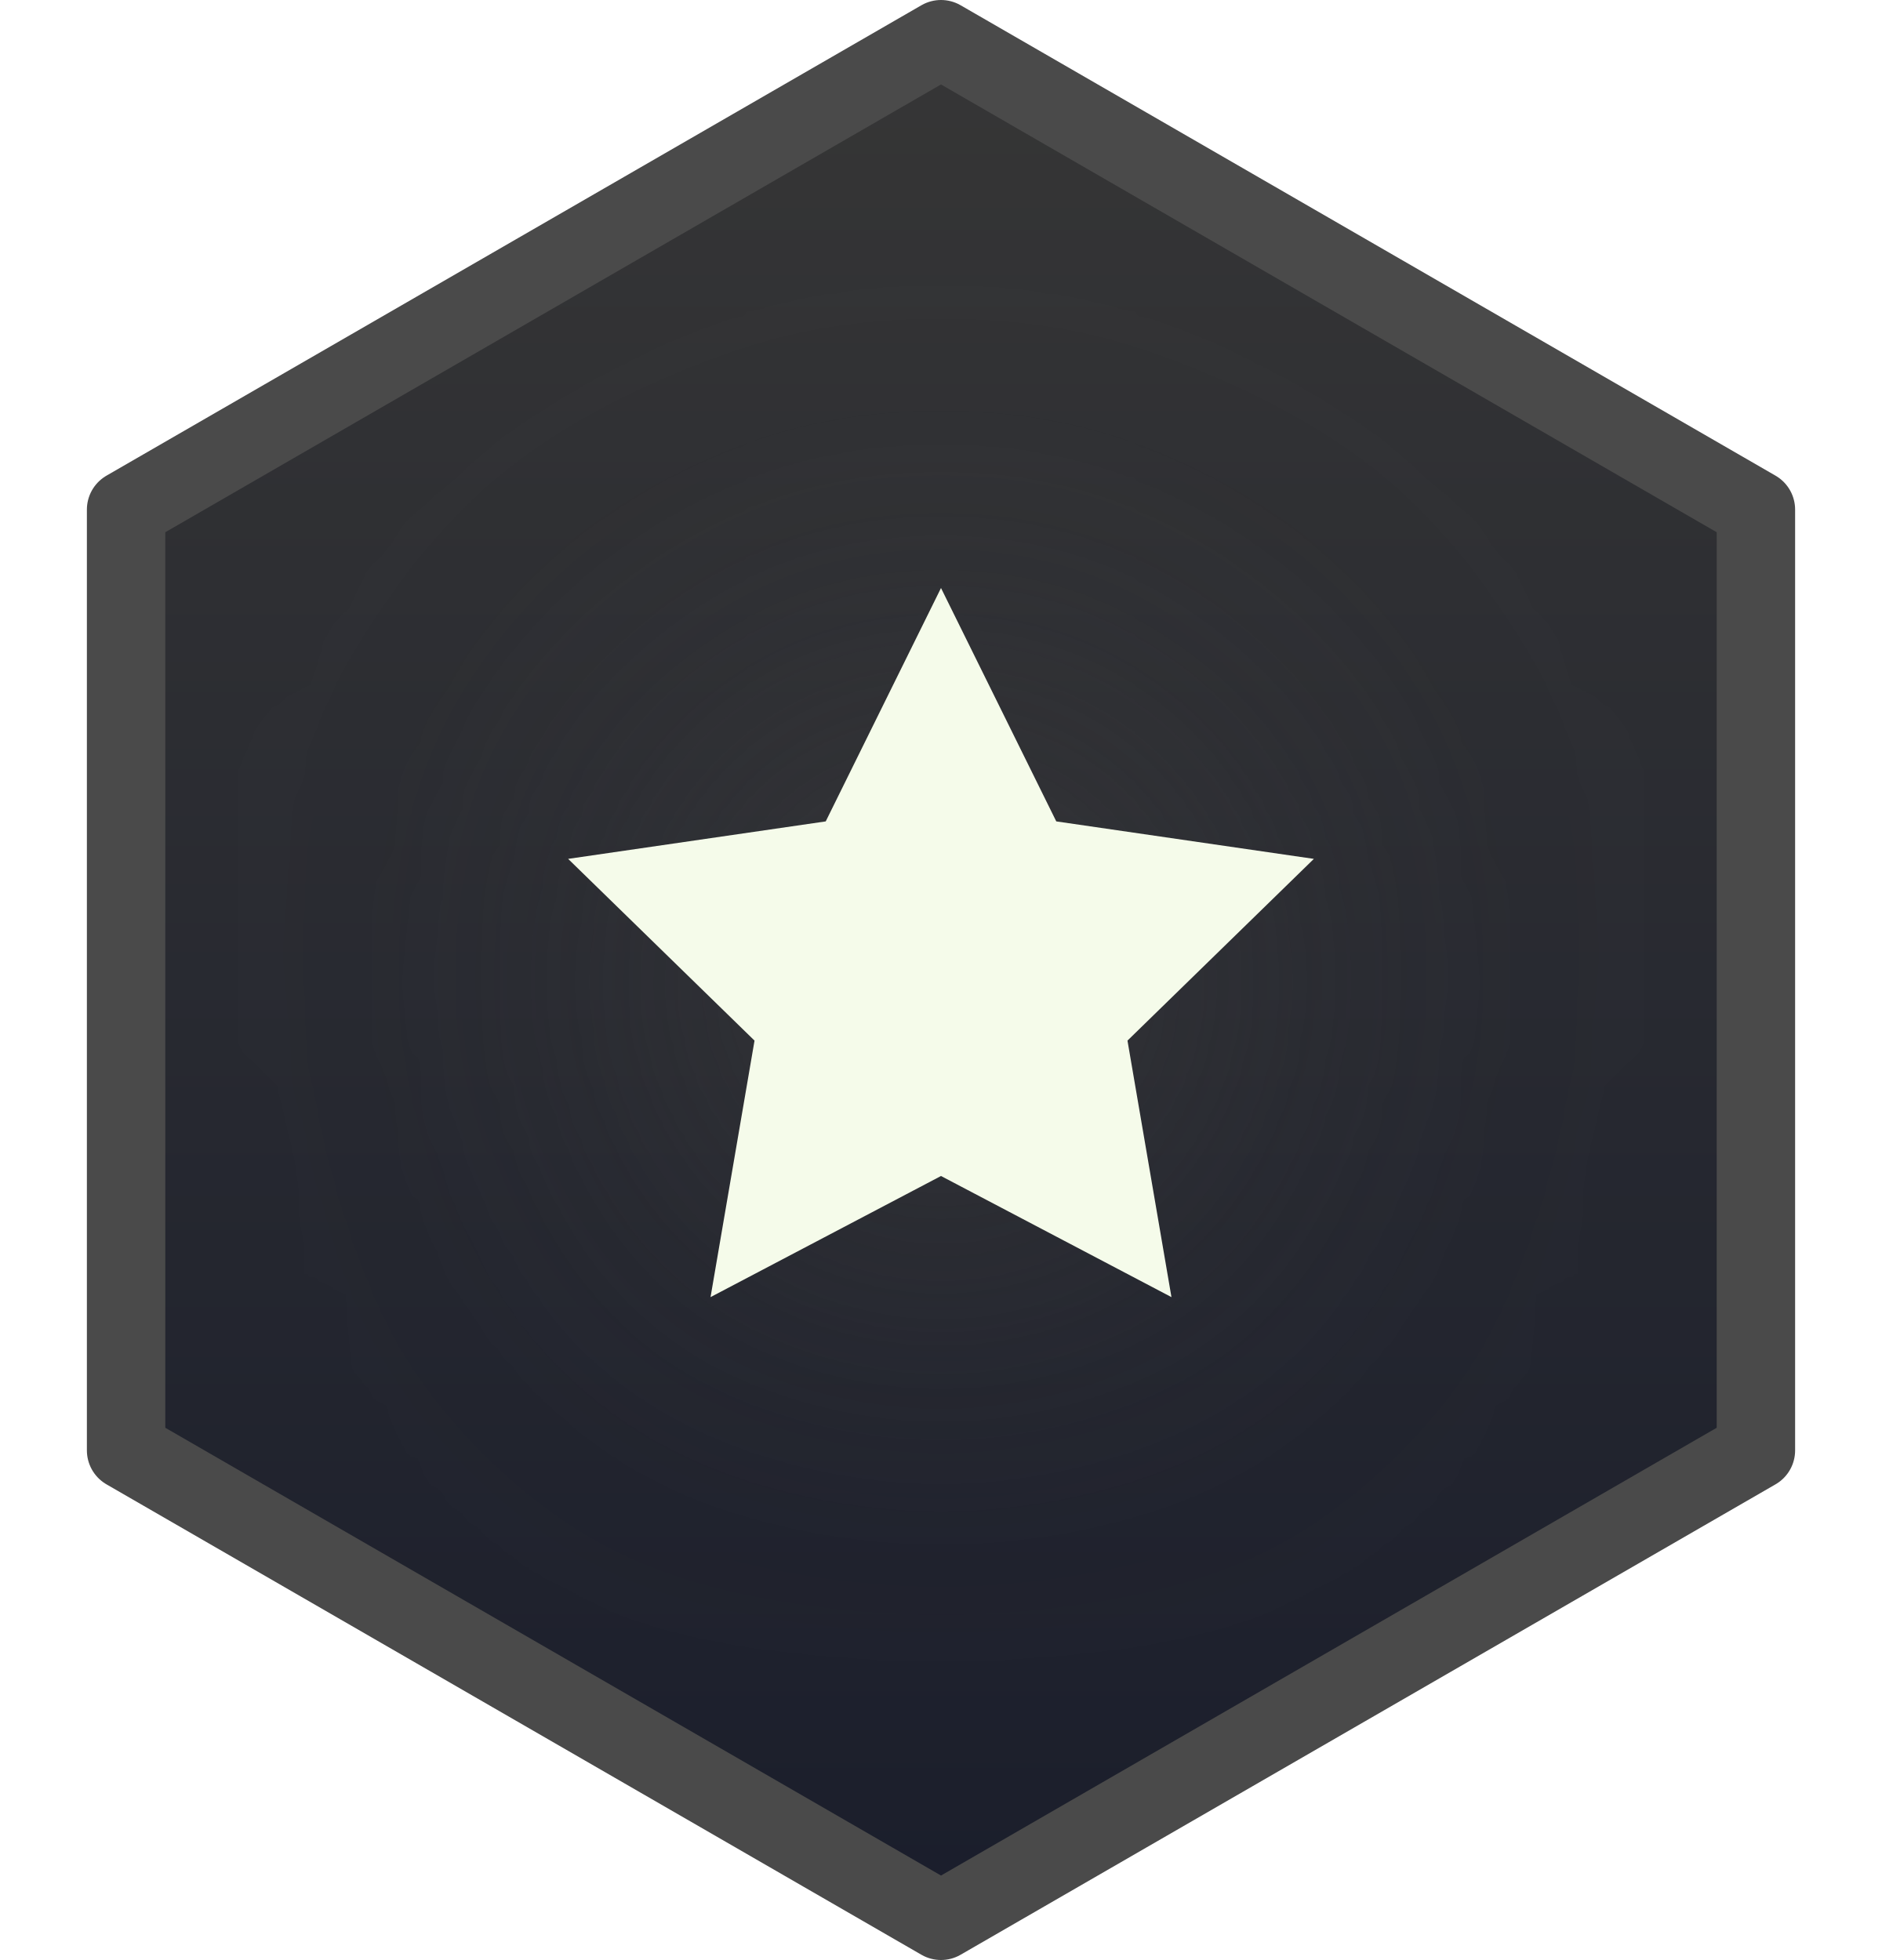
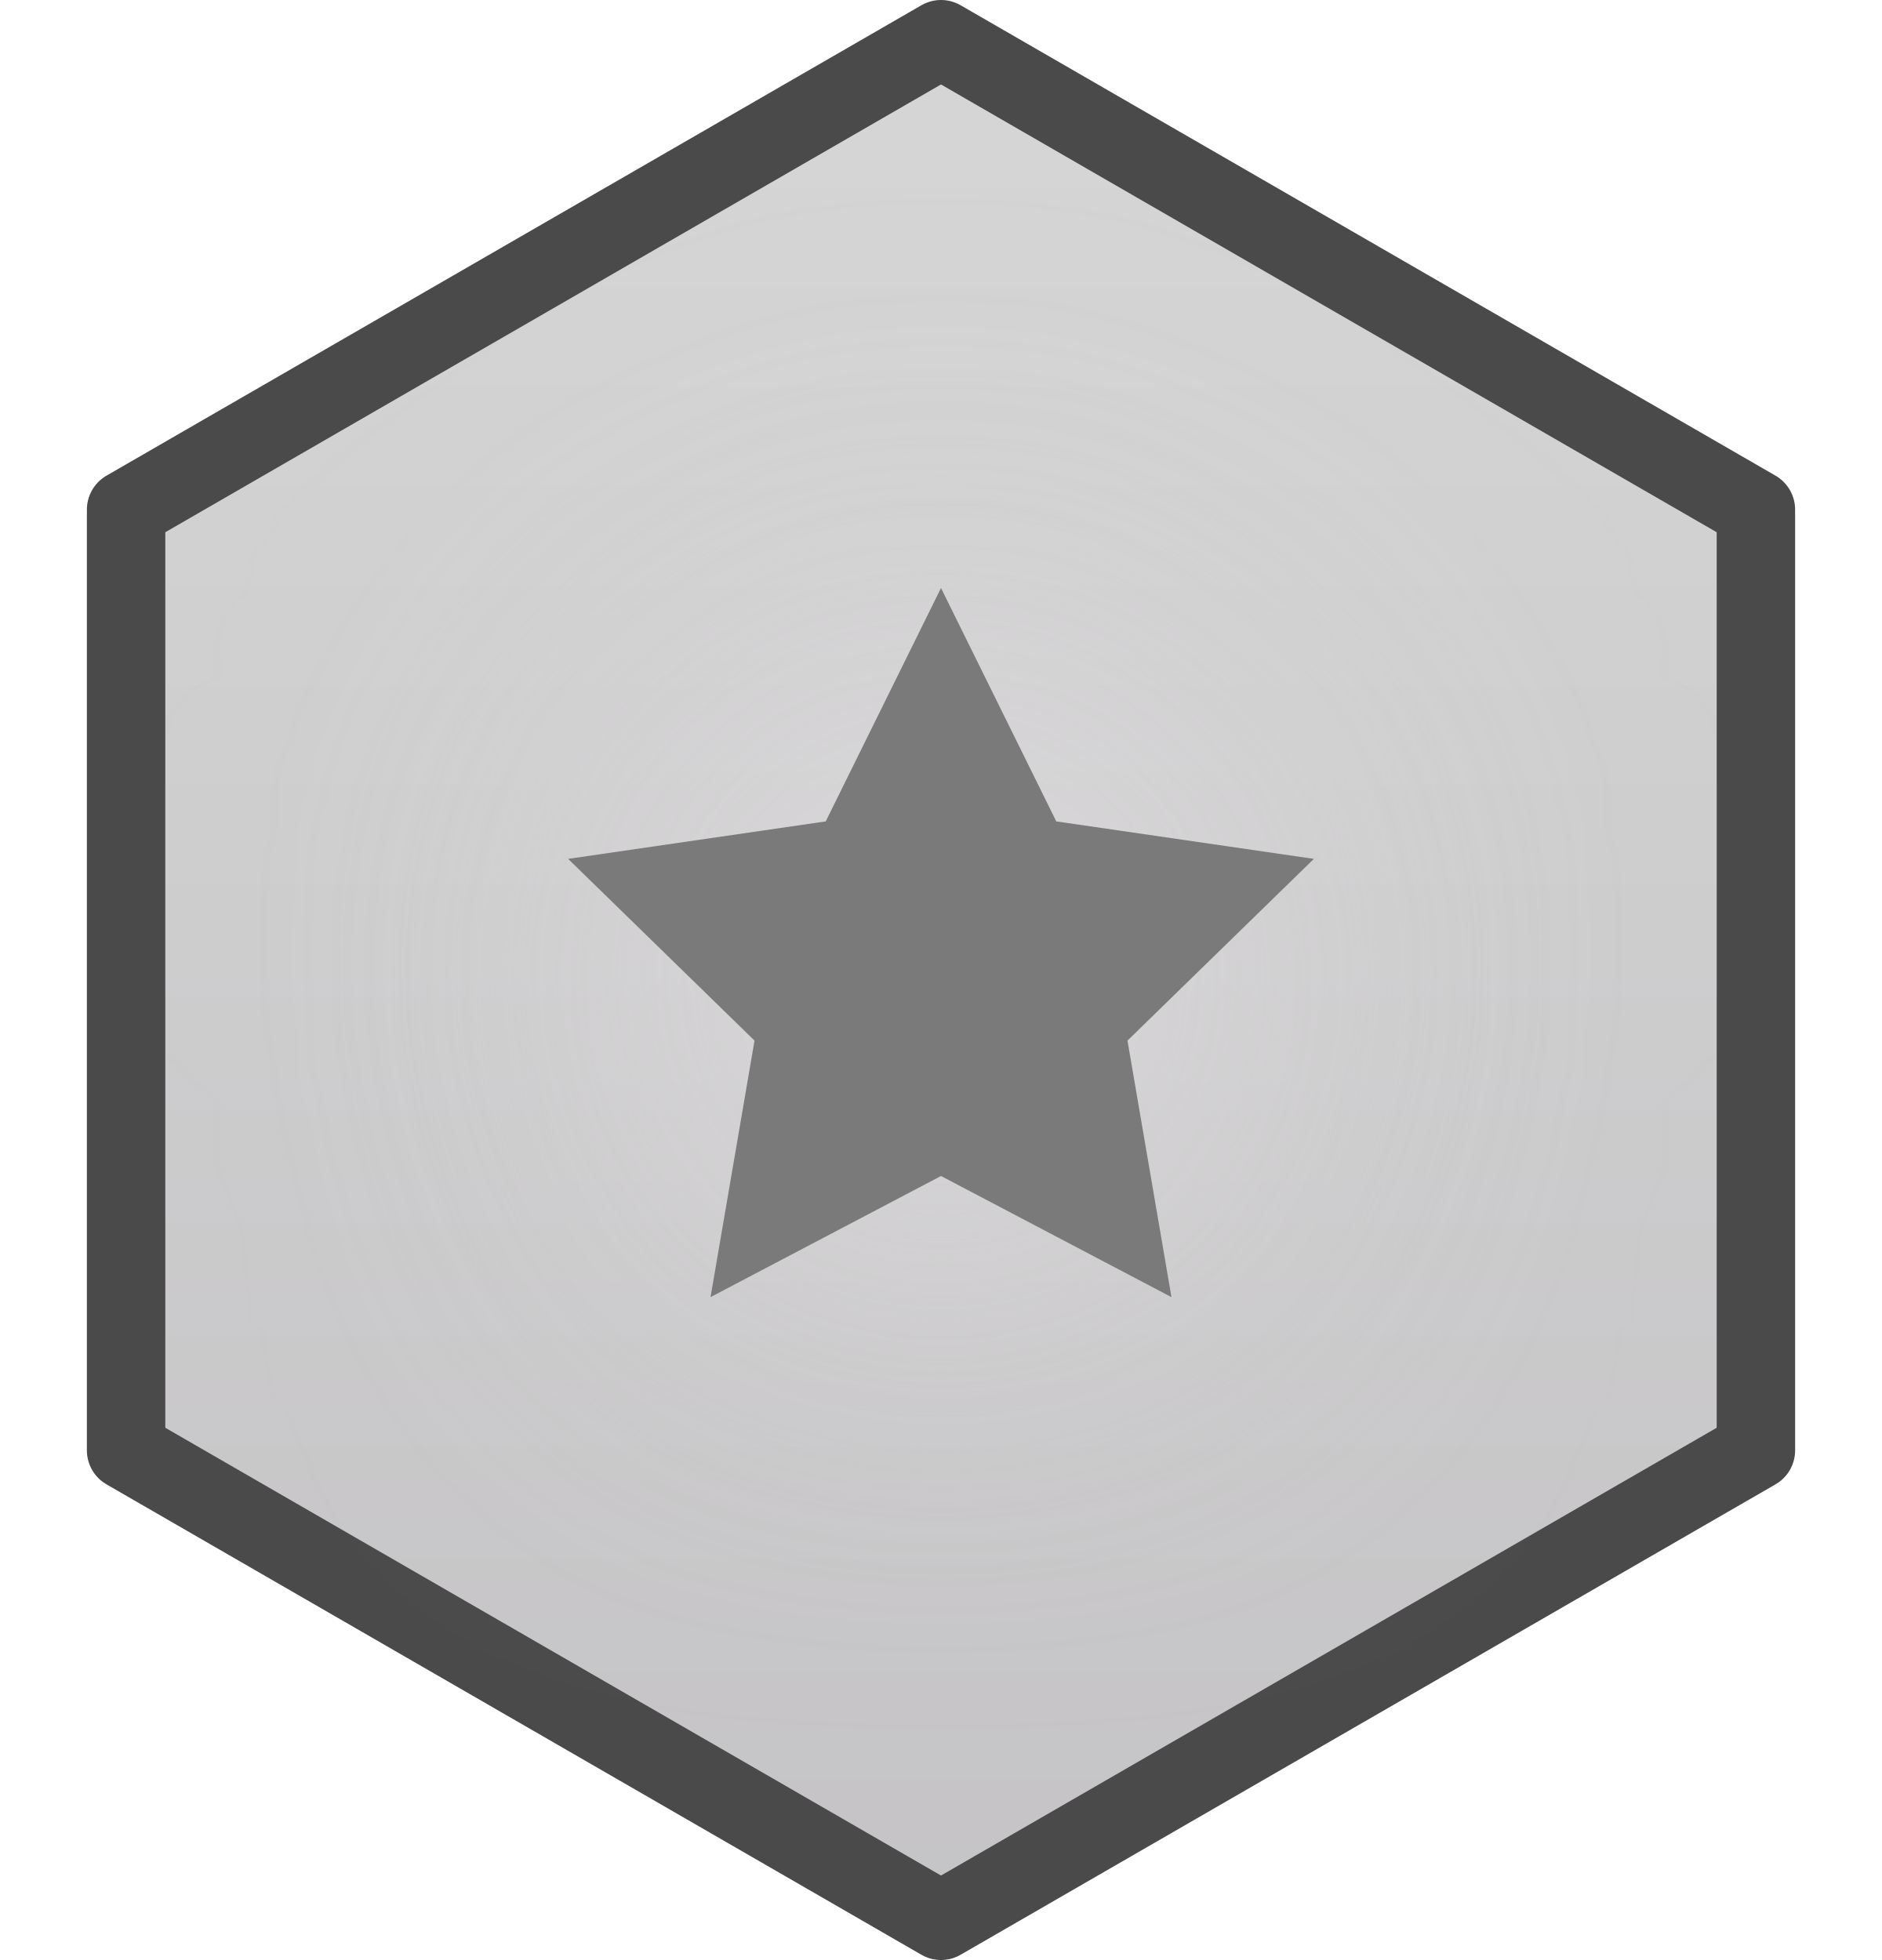
<svg xmlns="http://www.w3.org/2000/svg" preserveAspectRatio="none" overflow="visible" style="display: block;" width="24" height="25" viewBox="0 0 24 25" fill="none">
  <g id="Badge">
    <path id="Polygon 3" d="M12 0.5L22.392 6.5V18.5L12 24.5L1.608 18.5V6.5L12 0.5Z" fill="url(#paint0_linear_0_5)" stroke="#4A4A4A" stroke-linejoin="round" />
    <g id="Star 1" opacity="0.7" filter="url(#filter0_f_0_5)">
-       <path d="M12 7.5L13.47 10.477L16.755 10.955L14.378 13.273L14.939 16.545L12 15L9.061 16.545L9.622 13.273L7.245 10.955L10.53 10.477L12 7.5Z" fill="#3D3D3D" />
+       <path d="M12 7.5L13.47 10.477L16.755 10.955L14.378 13.273L14.939 16.545L12 15L9.061 16.545L9.622 13.273L7.245 10.955L10.53 10.477L12 7.5Z" fill="#E6E3E6" />
    </g>
-     <path id="Star 2" d="M12 7.5L13.47 10.477L16.755 10.955L14.378 13.273L14.939 16.545L12 15L9.061 16.545L9.622 13.273L7.245 10.955L10.53 10.477L12 7.5Z" fill="#F5FBEA" />
+     <path id="Star 2" d="M12 7.5L13.47 10.477L16.755 10.955L14.378 13.273L14.939 16.545L12 15L9.061 16.545L9.622 13.273L7.245 10.955L10.53 10.477L12 7.5Z" fill="#7A7A7A" />
  </g>
  <defs>
    <filter id="filter0_f_0_5" x="0.245" y="0.5" width="23.511" height="23.045" filterUnits="userSpaceOnUse" color-interpolation-filters="sRGB">
      <feFlood flood-opacity="0" result="BackgroundImageFix" />
      <feBlend mode="normal" in="SourceGraphic" in2="BackgroundImageFix" result="shape" />
      <feGaussianBlur stdDeviation="3.5" result="effect1_foregroundBlur_0_5" />
    </filter>
    <linearGradient id="paint0_linear_0_5" x1="12" y1="0.5" x2="12" y2="43.605" gradientUnits="userSpaceOnUse">
-       <stop stop-color="#363636" />
-       <stop offset="1" stop-color="#040A23" />
+       <stop stop-color="#D6D6D6" />
+       <stop offset="1" stop-color="#B7B4B8" />
    </linearGradient>
  </defs>
</svg>
